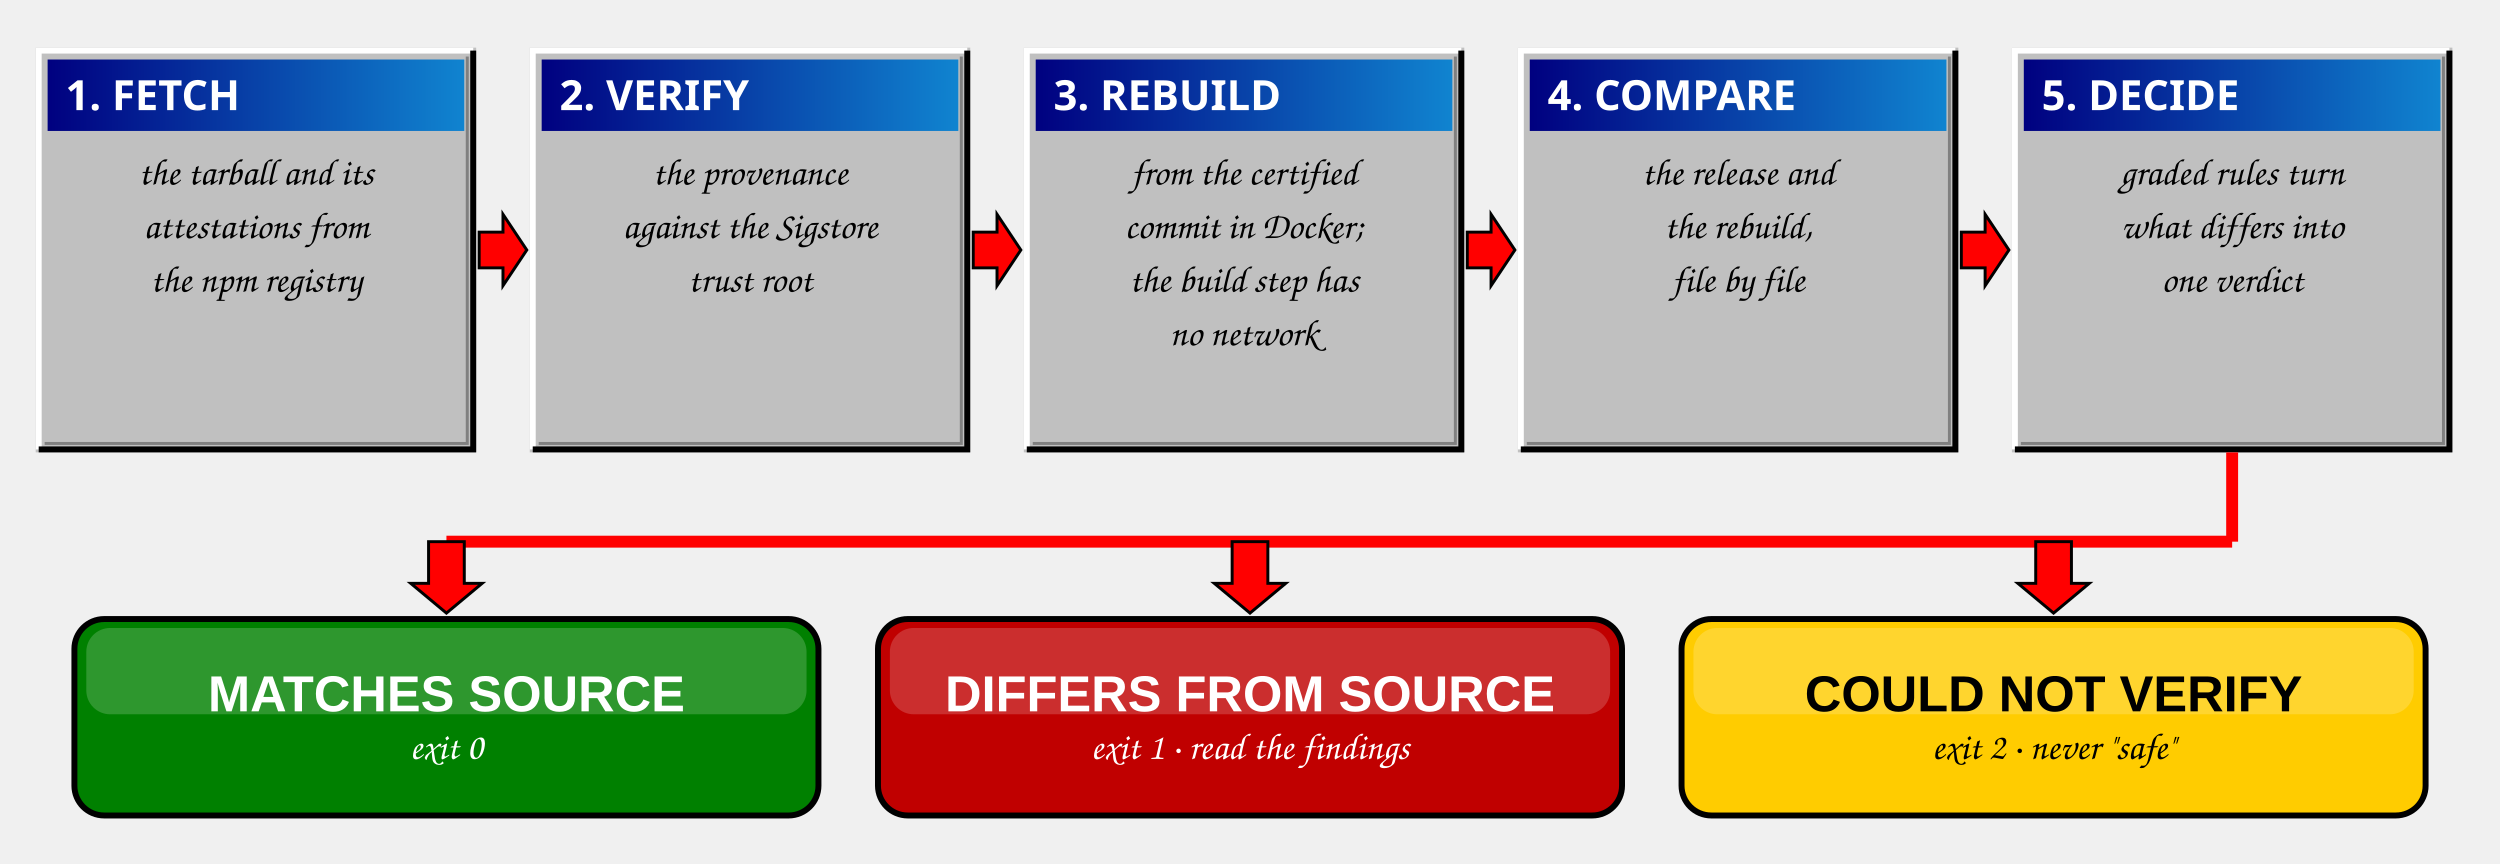
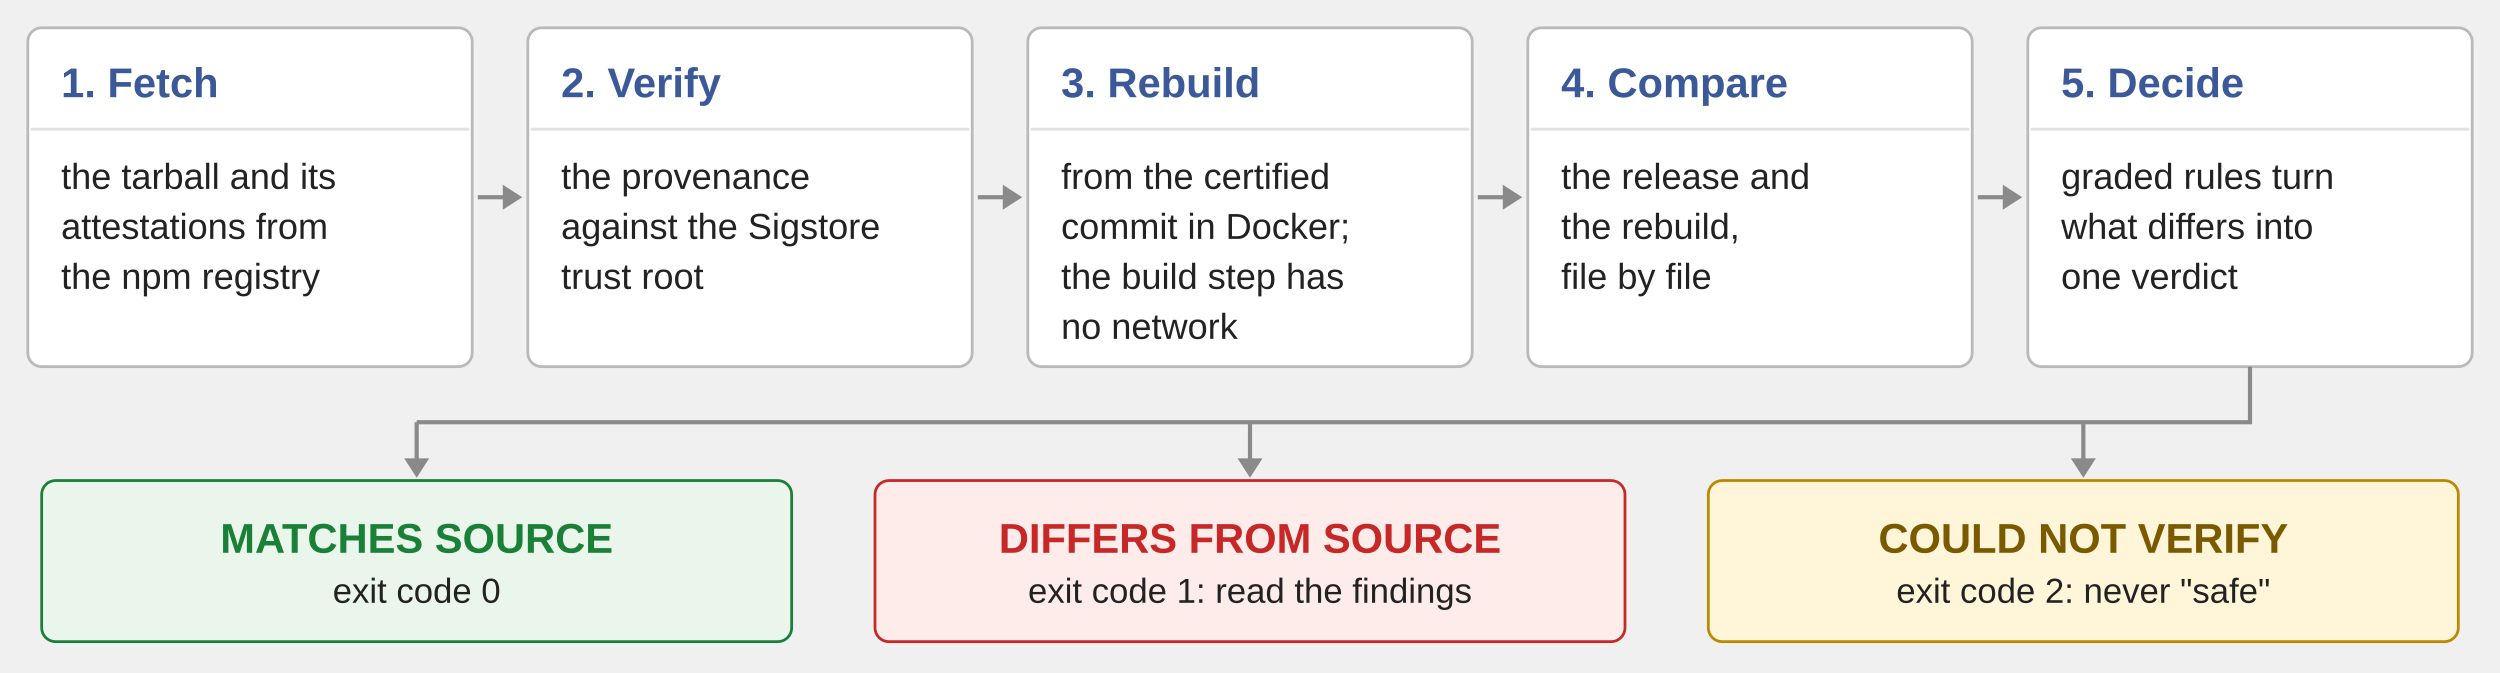
- <svg xmlns="http://www.w3.org/2000/svg" width="840" height="290" viewBox="0 0 840 290" role="img" aria-label="How a releaseproof check works">
-   <defs>
-     <linearGradient id="title" x1="0" y1="0" x2="1" y2="0">
-       <stop offset="0" stop-color="#000080" />
-       <stop offset="1" stop-color="#1084d0" />
-     </linearGradient>
-   </defs>
-   <rect x="12" y="16" width="148" height="136" fill="#c0c0c0" />
-   <path d="M13 151V17H159" fill="none" stroke="#ffffff" stroke-width="2" />
-   <path d="M159 17V151H13" fill="none" stroke="#000000" stroke-width="2" />
-   <path d="M157 19V149H15" fill="none" stroke="#808080" stroke-width="1" />
-   <rect x="16" y="20" width="140" height="24" fill="url(#title)" />
-   <text x="22" y="37" font-family="Tahoma, Verdana, 'Segoe UI', sans-serif" font-weight="bold" font-size="14" fill="#ffffff">1. FETCH</text>
-   <g font-family="'Comic Sans MS', 'Comic Neue', 'Chalkboard SE', cursive" font-size="12.5" fill="#000000" text-anchor="middle">
-     <text x="86" y="62">the tarball and its</text>
-     <text x="86" y="80">attestations from</text>
-     <text x="86" y="98">the npm registry</text>
-   </g>
-   <polygon points="161,78 169,78 169,72 177,84 169,96 169,90 161,90" fill="#ff0000" stroke="#000000" stroke-width="1" />
-   <rect x="178" y="16" width="148" height="136" fill="#c0c0c0" />
-   <path d="M179 151V17H325" fill="none" stroke="#ffffff" stroke-width="2" />
-   <path d="M325 17V151H179" fill="none" stroke="#000000" stroke-width="2" />
-   <path d="M323 19V149H181" fill="none" stroke="#808080" stroke-width="1" />
-   <rect x="182" y="20" width="140" height="24" fill="url(#title)" />
-   <text x="188" y="37" font-family="Tahoma, Verdana, 'Segoe UI', sans-serif" font-weight="bold" font-size="14" fill="#ffffff">2. VERIFY</text>
-   <g font-family="'Comic Sans MS', 'Comic Neue', 'Chalkboard SE', cursive" font-size="12.5" fill="#000000" text-anchor="middle">
-     <text x="252" y="62">the provenance</text>
-     <text x="252" y="80">against the Sigstore</text>
-     <text x="252" y="98">trust root</text>
-   </g>
-   <polygon points="327,78 335,78 335,72 343,84 335,96 335,90 327,90" fill="#ff0000" stroke="#000000" stroke-width="1" />
-   <rect x="344" y="16" width="148" height="136" fill="#c0c0c0" />
-   <path d="M345 151V17H491" fill="none" stroke="#ffffff" stroke-width="2" />
-   <path d="M491 17V151H345" fill="none" stroke="#000000" stroke-width="2" />
-   <path d="M489 19V149H347" fill="none" stroke="#808080" stroke-width="1" />
-   <rect x="348" y="20" width="140" height="24" fill="url(#title)" />
-   <text x="354" y="37" font-family="Tahoma, Verdana, 'Segoe UI', sans-serif" font-weight="bold" font-size="14" fill="#ffffff">3. REBUILD</text>
-   <g font-family="'Comic Sans MS', 'Comic Neue', 'Chalkboard SE', cursive" font-size="12.5" fill="#000000" text-anchor="middle">
-     <text x="418" y="62">from the certified</text>
-     <text x="418" y="80">commit in Docker;</text>
-     <text x="418" y="98">the build step has</text>
-     <text x="418" y="116">no network</text>
-   </g>
-   <polygon points="493,78 501,78 501,72 509,84 501,96 501,90 493,90" fill="#ff0000" stroke="#000000" stroke-width="1" />
-   <rect x="510" y="16" width="148" height="136" fill="#c0c0c0" />
-   <path d="M511 151V17H657" fill="none" stroke="#ffffff" stroke-width="2" />
-   <path d="M657 17V151H511" fill="none" stroke="#000000" stroke-width="2" />
-   <path d="M655 19V149H513" fill="none" stroke="#808080" stroke-width="1" />
-   <rect x="514" y="20" width="140" height="24" fill="url(#title)" />
-   <text x="520" y="37" font-family="Tahoma, Verdana, 'Segoe UI', sans-serif" font-weight="bold" font-size="14" fill="#ffffff">4. COMPARE</text>
-   <g font-family="'Comic Sans MS', 'Comic Neue', 'Chalkboard SE', cursive" font-size="12.5" fill="#000000" text-anchor="middle">
-     <text x="584" y="62">the release and</text>
-     <text x="584" y="80">the rebuild,</text>
-     <text x="584" y="98">file by file</text>
-   </g>
-   <polygon points="659,78 667,78 667,72 675,84 667,96 667,90 659,90" fill="#ff0000" stroke="#000000" stroke-width="1" />
-   <rect x="676" y="16" width="148" height="136" fill="#c0c0c0" />
-   <path d="M677 151V17H823" fill="none" stroke="#ffffff" stroke-width="2" />
-   <path d="M823 17V151H677" fill="none" stroke="#000000" stroke-width="2" />
-   <path d="M821 19V149H679" fill="none" stroke="#808080" stroke-width="1" />
-   <rect x="680" y="20" width="140" height="24" fill="url(#title)" />
-   <text x="686" y="37" font-family="Tahoma, Verdana, 'Segoe UI', sans-serif" font-weight="bold" font-size="14" fill="#ffffff">5. DECIDE</text>
-   <g font-family="'Comic Sans MS', 'Comic Neue', 'Chalkboard SE', cursive" font-size="12.5" fill="#000000" text-anchor="middle">
-     <text x="750" y="62">graded rules turn</text>
-     <text x="750" y="80">what differs into</text>
-     <text x="750" y="98">one verdict</text>
-   </g>
-   <path d="M750 152 V182 M150 182 H750" stroke="#ff0000" stroke-width="4" fill="none" />
-   <polygon points="144,182 156,182 156,196 162,196 150,206 138,196 144,196" fill="#ff0000" stroke="#000000" stroke-width="1" />
-   <rect x="25" y="208" width="250" height="66" rx="10" fill="#008000" stroke="#000000" stroke-width="2" />
-   <rect x="29" y="211" width="242" height="29" rx="8" fill="#ffffff" opacity="0.18" />
-   <text x="150" y="239" font-family="'Arial Black', Impact, 'Helvetica Neue', Arial, sans-serif" font-weight="900" font-size="17" fill="#ffffff" text-anchor="middle">MATCHES SOURCE</text>
-   <text x="150" y="255" font-family="'Comic Sans MS', 'Comic Neue', 'Chalkboard SE', cursive" font-size="12.5" fill="#ffffff" text-anchor="middle">exit 0</text>
-   <polygon points="414,182 426,182 426,196 432,196 420,206 408,196 414,196" fill="#ff0000" stroke="#000000" stroke-width="1" />
-   <rect x="295" y="208" width="250" height="66" rx="10" fill="#c00000" stroke="#000000" stroke-width="2" />
-   <rect x="299" y="211" width="242" height="29" rx="8" fill="#ffffff" opacity="0.18" />
-   <text x="420" y="239" font-family="'Arial Black', Impact, 'Helvetica Neue', Arial, sans-serif" font-weight="900" font-size="17" fill="#ffffff" text-anchor="middle">DIFFERS FROM SOURCE</text>
-   <text x="420" y="255" font-family="'Comic Sans MS', 'Comic Neue', 'Chalkboard SE', cursive" font-size="12.5" fill="#ffffff" text-anchor="middle">exit 1 · read the findings</text>
-   <polygon points="684,182 696,182 696,196 702,196 690,206 678,196 684,196" fill="#ff0000" stroke="#000000" stroke-width="1" />
-   <rect x="565" y="208" width="250" height="66" rx="10" fill="#ffcc00" stroke="#000000" stroke-width="2" />
-   <rect x="569" y="211" width="242" height="29" rx="8" fill="#ffffff" opacity="0.18" />
-   <text x="690" y="239" font-family="'Arial Black', Impact, 'Helvetica Neue', Arial, sans-serif" font-weight="900" font-size="17" fill="#000000" text-anchor="middle">COULD NOT VERIFY</text>
-   <text x="690" y="255" font-family="'Comic Sans MS', 'Comic Neue', 'Chalkboard SE', cursive" font-size="12.5" fill="#000000" text-anchor="middle">exit 2 · never "safe"</text>
+ <svg xmlns="http://www.w3.org/2000/svg" width="900" height="242" viewBox="0 0 900 242" role="img" aria-label="How a releaseproof check works" font-family="Arial, Helvetica, sans-serif">
+   <rect x="10" y="10" width="160" height="122" rx="5" fill="#ffffff" stroke="#b9b9b9" />
+   <text x="22" y="35" font-weight="bold" font-size="15" fill="#3b5998">1. Fetch</text>
+   <path d="M11 46.5 H169" stroke="#e1e1e1" />
+   <text x="22" y="68" font-size="13" fill="#222222">the tarball and its</text>
+   <text x="22" y="86" font-size="13" fill="#222222">attestations from</text>
+   <text x="22" y="104" font-size="13" fill="#222222">the npm registry</text>
+   <path d="M172 71 H183" stroke="#8a8a8a" stroke-width="1.5" />
+   <path d="M181 66.5 L188 71 L181 75.5 Z" fill="#8a8a8a" />
+   <rect x="190" y="10" width="160" height="122" rx="5" fill="#ffffff" stroke="#b9b9b9" />
+   <text x="202" y="35" font-weight="bold" font-size="15" fill="#3b5998">2. Verify</text>
+   <path d="M191 46.5 H349" stroke="#e1e1e1" />
+   <text x="202" y="68" font-size="13" fill="#222222">the provenance</text>
+   <text x="202" y="86" font-size="13" fill="#222222">against the Sigstore</text>
+   <text x="202" y="104" font-size="13" fill="#222222">trust root</text>
+   <path d="M352 71 H363" stroke="#8a8a8a" stroke-width="1.5" />
+   <path d="M361 66.5 L368 71 L361 75.5 Z" fill="#8a8a8a" />
+   <rect x="370" y="10" width="160" height="122" rx="5" fill="#ffffff" stroke="#b9b9b9" />
+   <text x="382" y="35" font-weight="bold" font-size="15" fill="#3b5998">3. Rebuild</text>
+   <path d="M371 46.5 H529" stroke="#e1e1e1" />
+   <text x="382" y="68" font-size="13" fill="#222222">from the certified</text>
+   <text x="382" y="86" font-size="13" fill="#222222">commit in Docker;</text>
+   <text x="382" y="104" font-size="13" fill="#222222">the build step has</text>
+   <text x="382" y="122" font-size="13" fill="#222222">no network</text>
+   <path d="M532 71 H543" stroke="#8a8a8a" stroke-width="1.5" />
+   <path d="M541 66.5 L548 71 L541 75.5 Z" fill="#8a8a8a" />
+   <rect x="550" y="10" width="160" height="122" rx="5" fill="#ffffff" stroke="#b9b9b9" />
+   <text x="562" y="35" font-weight="bold" font-size="15" fill="#3b5998">4. Compare</text>
+   <path d="M551 46.5 H709" stroke="#e1e1e1" />
+   <text x="562" y="68" font-size="13" fill="#222222">the release and</text>
+   <text x="562" y="86" font-size="13" fill="#222222">the rebuild,</text>
+   <text x="562" y="104" font-size="13" fill="#222222">file by file</text>
+   <path d="M712 71 H723" stroke="#8a8a8a" stroke-width="1.5" />
+   <path d="M721 66.5 L728 71 L721 75.5 Z" fill="#8a8a8a" />
+   <rect x="730" y="10" width="160" height="122" rx="5" fill="#ffffff" stroke="#b9b9b9" />
+   <text x="742" y="35" font-weight="bold" font-size="15" fill="#3b5998">5. Decide</text>
+   <path d="M731 46.5 H889" stroke="#e1e1e1" />
+   <text x="742" y="68" font-size="13" fill="#222222">graded rules turn</text>
+   <text x="742" y="86" font-size="13" fill="#222222">what differs into</text>
+   <text x="742" y="104" font-size="13" fill="#222222">one verdict</text>
+   <path d="M810 132 V152 H150" fill="none" stroke="#8a8a8a" stroke-width="1.5" />
+   <path d="M150 152 V167" stroke="#8a8a8a" stroke-width="1.5" />
+   <path d="M145.5 165 L150 172 L154.5 165 Z" fill="#8a8a8a" />
+   <rect x="15" y="173" width="270" height="58" rx="5" fill="#eaf6ec" stroke="#1a7f37" />
+   <text x="150" y="199" text-anchor="middle" font-weight="bold" font-size="15" fill="#1a7f37">MATCHES SOURCE</text>
+   <text x="150" y="217" text-anchor="middle" font-size="12.5" fill="#222222">exit code 0</text>
+   <path d="M450 152 V167" stroke="#8a8a8a" stroke-width="1.5" />
+   <path d="M445.5 165 L450 172 L454.5 165 Z" fill="#8a8a8a" />
+   <rect x="315" y="173" width="270" height="58" rx="5" fill="#fdecea" stroke="#c62828" />
+   <text x="450" y="199" text-anchor="middle" font-weight="bold" font-size="15" fill="#c62828">DIFFERS FROM SOURCE</text>
+   <text x="450" y="217" text-anchor="middle" font-size="12.5" fill="#222222">exit code 1: read the findings</text>
+   <path d="M750 152 V167" stroke="#8a8a8a" stroke-width="1.5" />
+   <path d="M745.5 165 L750 172 L754.5 165 Z" fill="#8a8a8a" />
+   <rect x="615" y="173" width="270" height="58" rx="5" fill="#fff6da" stroke="#b88a00" />
+   <text x="750" y="199" text-anchor="middle" font-weight="bold" font-size="15" fill="#7a5a00">COULD NOT VERIFY</text>
+   <text x="750" y="217" text-anchor="middle" font-size="12.5" fill="#222222">exit code 2: never "safe"</text>
</svg>
